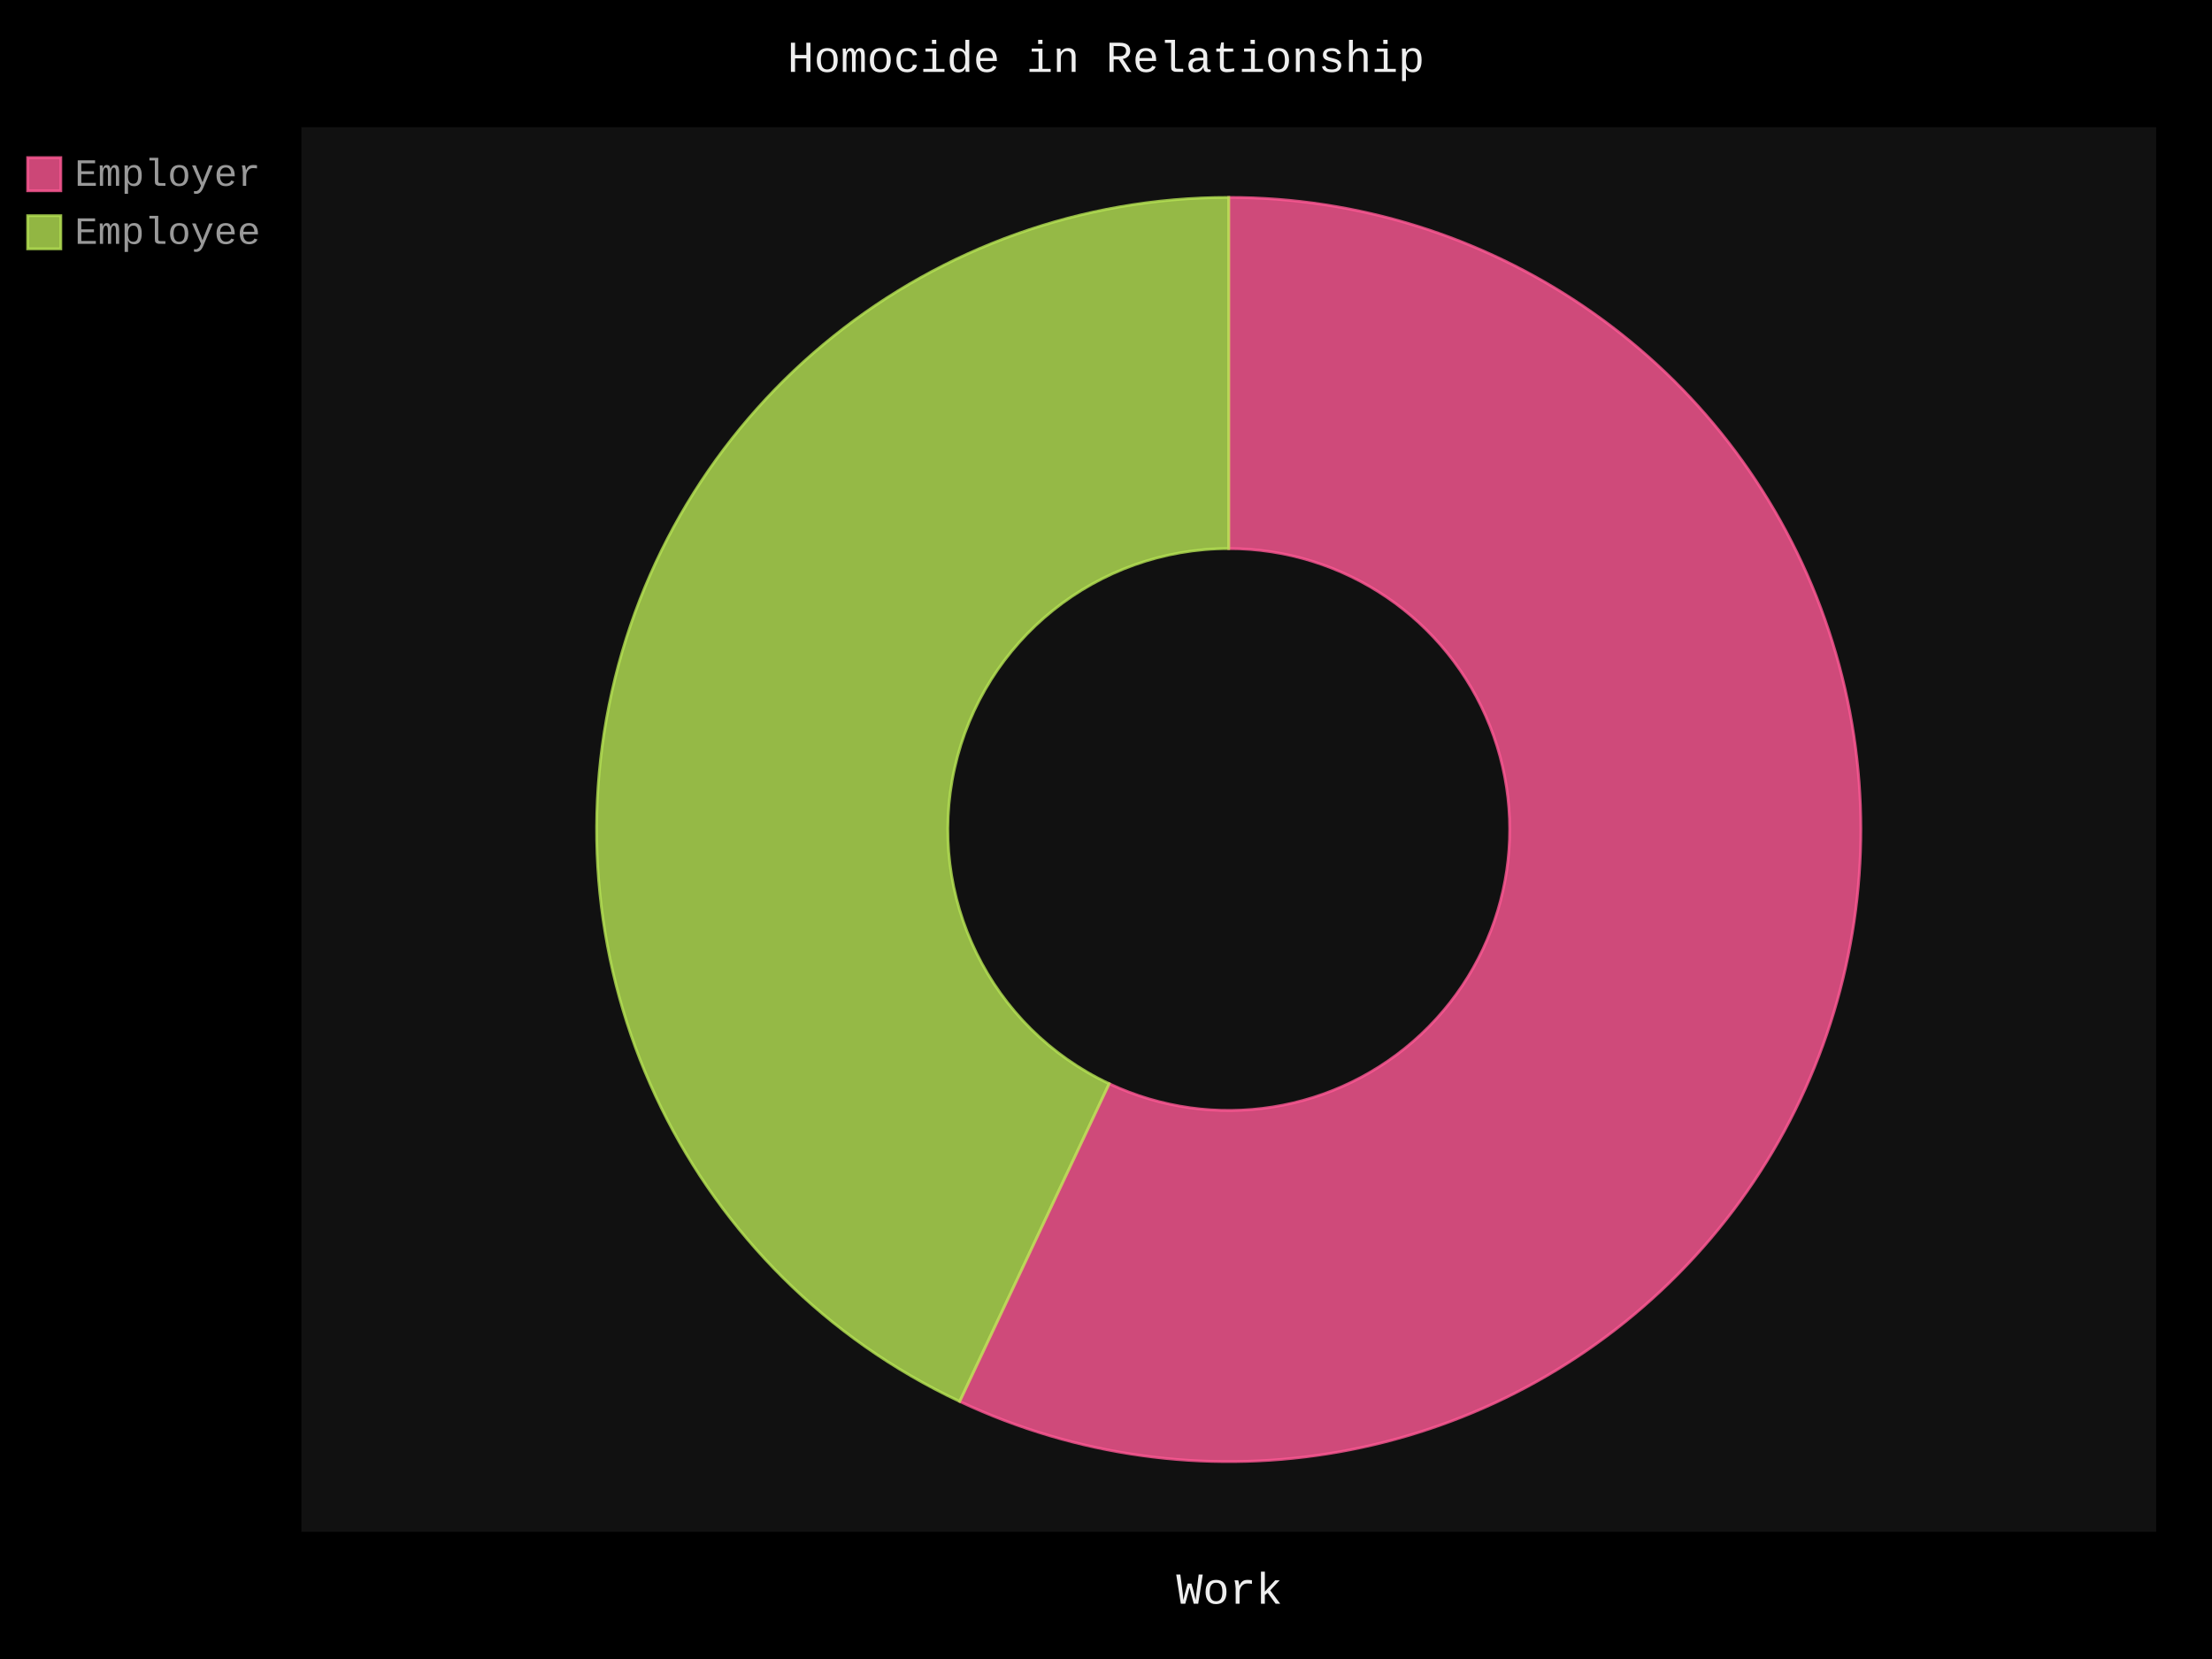
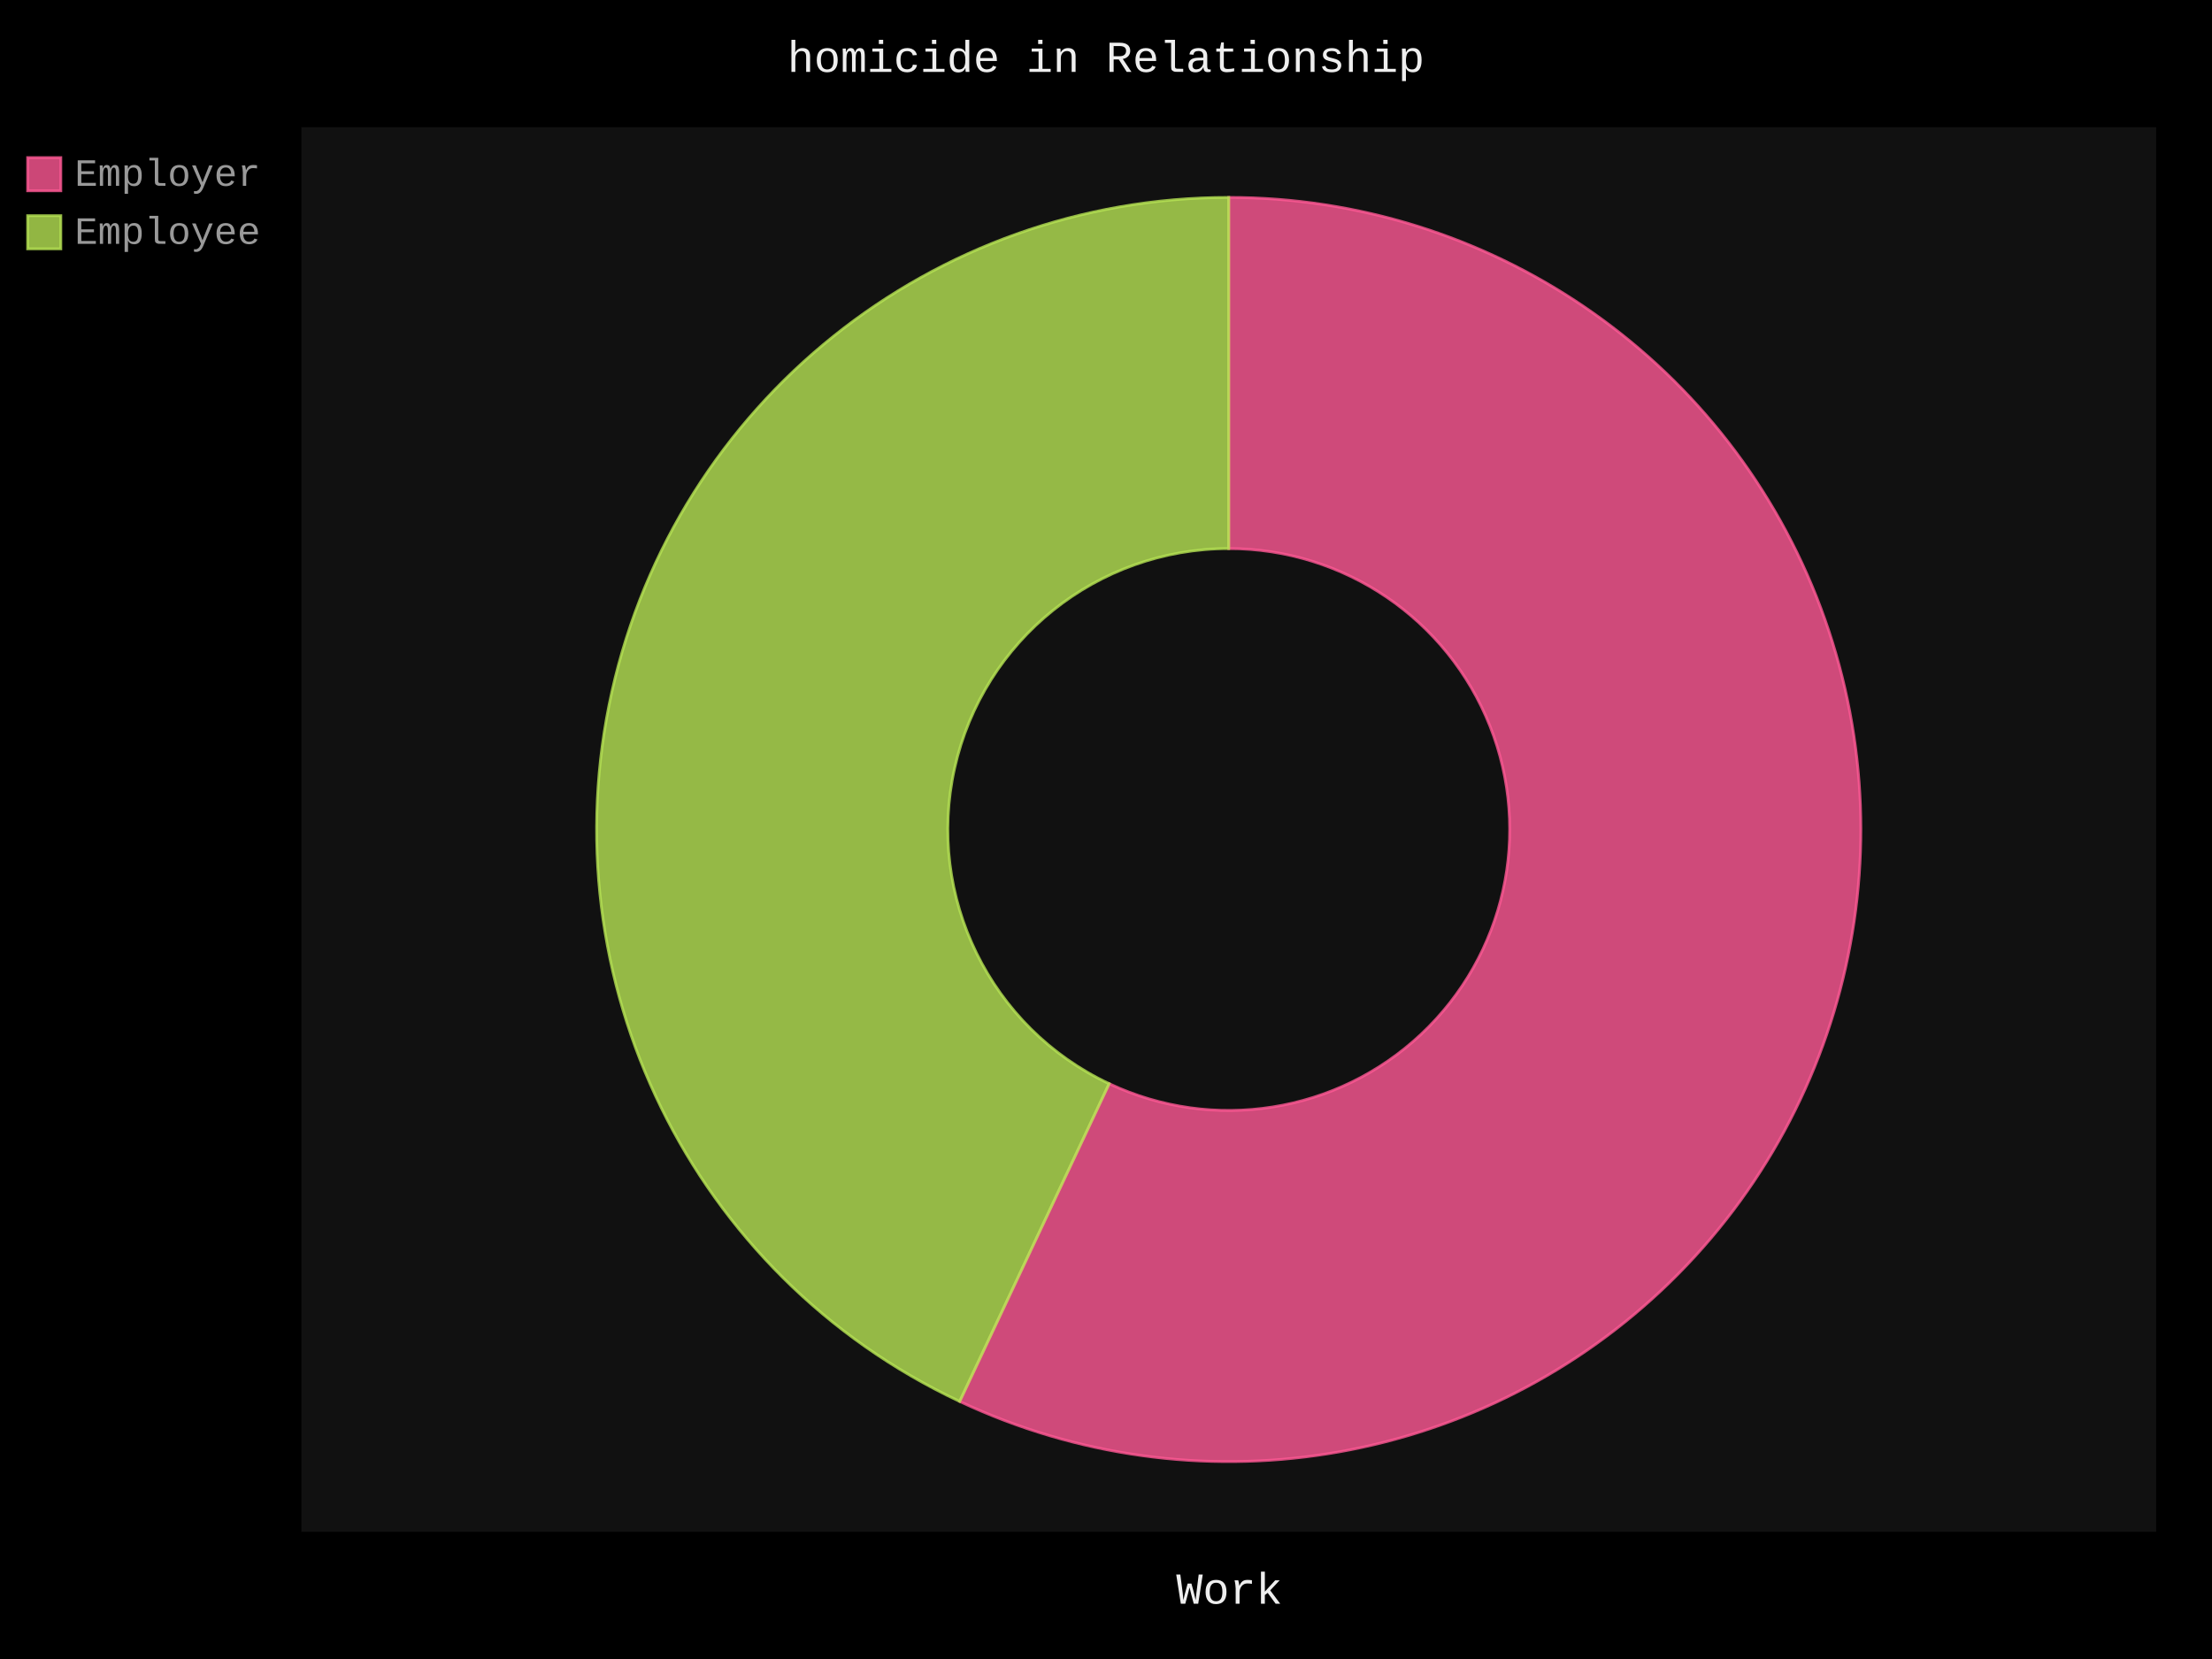
<svg xmlns="http://www.w3.org/2000/svg" class="pygal-chart" id="chart-9e7d69f7-d162-4aed-a532-287a9d2eb886" viewBox="0 0 800 600">
  <defs>
    <style type="text/css">#chart-9e7d69f7-d162-4aed-a532-287a9d2eb886{-webkit-user-select:none;-webkit-font-smoothing:antialiased;font-family:Consolas,"Liberation Mono",Menlo,Courier,monospace}#chart-9e7d69f7-d162-4aed-a532-287a9d2eb886 .title{font-family:Consolas,"Liberation Mono",Menlo,Courier,monospace;font-size:16px}#chart-9e7d69f7-d162-4aed-a532-287a9d2eb886 .legends .legend text{font-family:Consolas,"Liberation Mono",Menlo,Courier,monospace;font-size:14px}#chart-9e7d69f7-d162-4aed-a532-287a9d2eb886 .axis text{font-family:Consolas,"Liberation Mono",Menlo,Courier,monospace;font-size:10px}#chart-9e7d69f7-d162-4aed-a532-287a9d2eb886 .axis text.major{font-family:Consolas,"Liberation Mono",Menlo,Courier,monospace;font-size:10px}#chart-9e7d69f7-d162-4aed-a532-287a9d2eb886 .text-overlay text.value{font-family:Consolas,"Liberation Mono",Menlo,Courier,monospace;font-size:16px}#chart-9e7d69f7-d162-4aed-a532-287a9d2eb886 .text-overlay text.label{font-family:Consolas,"Liberation Mono",Menlo,Courier,monospace;font-size:10px}#chart-9e7d69f7-d162-4aed-a532-287a9d2eb886 .tooltip{font-family:Consolas,"Liberation Mono",Menlo,Courier,monospace;font-size:14px}#chart-9e7d69f7-d162-4aed-a532-287a9d2eb886 text.no_data{font-family:Consolas,"Liberation Mono",Menlo,Courier,monospace;font-size:64px}
#chart-9e7d69f7-d162-4aed-a532-287a9d2eb886{background-color:black}#chart-9e7d69f7-d162-4aed-a532-287a9d2eb886 path,#chart-9e7d69f7-d162-4aed-a532-287a9d2eb886 line,#chart-9e7d69f7-d162-4aed-a532-287a9d2eb886 rect,#chart-9e7d69f7-d162-4aed-a532-287a9d2eb886 circle{-webkit-transition:250ms;-moz-transition:250ms;transition:250ms}#chart-9e7d69f7-d162-4aed-a532-287a9d2eb886 .graph &gt; .background{fill:black}#chart-9e7d69f7-d162-4aed-a532-287a9d2eb886 .plot &gt; .background{fill:#111}#chart-9e7d69f7-d162-4aed-a532-287a9d2eb886 .graph{fill:#999}#chart-9e7d69f7-d162-4aed-a532-287a9d2eb886 text.no_data{fill:#eee}#chart-9e7d69f7-d162-4aed-a532-287a9d2eb886 .title{fill:#eee}#chart-9e7d69f7-d162-4aed-a532-287a9d2eb886 .legends .legend text{fill:#999}#chart-9e7d69f7-d162-4aed-a532-287a9d2eb886 .legends .legend:hover text{fill:#eee}#chart-9e7d69f7-d162-4aed-a532-287a9d2eb886 .axis .line{stroke:#eee}#chart-9e7d69f7-d162-4aed-a532-287a9d2eb886 .axis .guide.line{stroke:#555}#chart-9e7d69f7-d162-4aed-a532-287a9d2eb886 .axis .major.line{stroke:#999}#chart-9e7d69f7-d162-4aed-a532-287a9d2eb886 .axis text.major{fill:#eee}#chart-9e7d69f7-d162-4aed-a532-287a9d2eb886 .axis.y .guides:hover .guide.line,#chart-9e7d69f7-d162-4aed-a532-287a9d2eb886 .line-graph .axis.x .guides:hover .guide.line,#chart-9e7d69f7-d162-4aed-a532-287a9d2eb886 .stackedline-graph .axis.x .guides:hover .guide.line,#chart-9e7d69f7-d162-4aed-a532-287a9d2eb886 .xy-graph .axis.x .guides:hover .guide.line{stroke:#eee}#chart-9e7d69f7-d162-4aed-a532-287a9d2eb886 .axis .guides:hover text{fill:#eee}#chart-9e7d69f7-d162-4aed-a532-287a9d2eb886 .reactive{fill-opacity:.8;stroke-opacity:.8}#chart-9e7d69f7-d162-4aed-a532-287a9d2eb886 .ci{stroke:#999}#chart-9e7d69f7-d162-4aed-a532-287a9d2eb886 .reactive.active,#chart-9e7d69f7-d162-4aed-a532-287a9d2eb886 .active .reactive{fill-opacity:.4;stroke-opacity:.9;stroke-width:4}#chart-9e7d69f7-d162-4aed-a532-287a9d2eb886 .ci .reactive.active{stroke-width:1.5}#chart-9e7d69f7-d162-4aed-a532-287a9d2eb886 .series text{fill:#eee}#chart-9e7d69f7-d162-4aed-a532-287a9d2eb886 .tooltip rect{fill:#111;stroke:#eee;-webkit-transition:opacity 250ms;-moz-transition:opacity 250ms;transition:opacity 250ms}#chart-9e7d69f7-d162-4aed-a532-287a9d2eb886 .tooltip .label{fill:#999}#chart-9e7d69f7-d162-4aed-a532-287a9d2eb886 .tooltip .label{fill:#999}#chart-9e7d69f7-d162-4aed-a532-287a9d2eb886 .tooltip .legend{font-size:.8em;fill:#555}#chart-9e7d69f7-d162-4aed-a532-287a9d2eb886 .tooltip .x_label{font-size:.6em;fill:#eee}#chart-9e7d69f7-d162-4aed-a532-287a9d2eb886 .tooltip .xlink{font-size:.5em;text-decoration:underline}#chart-9e7d69f7-d162-4aed-a532-287a9d2eb886 .tooltip .value{font-size:1.5em}#chart-9e7d69f7-d162-4aed-a532-287a9d2eb886 .bound{font-size:.5em}#chart-9e7d69f7-d162-4aed-a532-287a9d2eb886 .max-value{font-size:.75em;fill:#555}#chart-9e7d69f7-d162-4aed-a532-287a9d2eb886 .map-element{fill:#111;stroke:#555 !important}#chart-9e7d69f7-d162-4aed-a532-287a9d2eb886 .map-element .reactive{fill-opacity:inherit;stroke-opacity:inherit}#chart-9e7d69f7-d162-4aed-a532-287a9d2eb886 .color-0,#chart-9e7d69f7-d162-4aed-a532-287a9d2eb886 .color-0 a:visited{stroke:#ff5995;fill:#ff5995}#chart-9e7d69f7-d162-4aed-a532-287a9d2eb886 .color-1,#chart-9e7d69f7-d162-4aed-a532-287a9d2eb886 .color-1 a:visited{stroke:#b6e354;fill:#b6e354}#chart-9e7d69f7-d162-4aed-a532-287a9d2eb886 .text-overlay .color-0 text{fill:black}#chart-9e7d69f7-d162-4aed-a532-287a9d2eb886 .text-overlay .color-1 text{fill:black}
#chart-9e7d69f7-d162-4aed-a532-287a9d2eb886 text.no_data{text-anchor:middle}#chart-9e7d69f7-d162-4aed-a532-287a9d2eb886 .guide.line{fill:none}#chart-9e7d69f7-d162-4aed-a532-287a9d2eb886 .centered{text-anchor:middle}#chart-9e7d69f7-d162-4aed-a532-287a9d2eb886 .title{text-anchor:middle}#chart-9e7d69f7-d162-4aed-a532-287a9d2eb886 .legends .legend text{fill-opacity:1}#chart-9e7d69f7-d162-4aed-a532-287a9d2eb886 .axis.x text{text-anchor:middle}#chart-9e7d69f7-d162-4aed-a532-287a9d2eb886 .axis.x:not(.web) text[transform]{text-anchor:start}#chart-9e7d69f7-d162-4aed-a532-287a9d2eb886 .axis.x:not(.web) text[transform].backwards{text-anchor:end}#chart-9e7d69f7-d162-4aed-a532-287a9d2eb886 .axis.y text{text-anchor:end}#chart-9e7d69f7-d162-4aed-a532-287a9d2eb886 .axis.y text[transform].backwards{text-anchor:start}#chart-9e7d69f7-d162-4aed-a532-287a9d2eb886 .axis.y2 text{text-anchor:start}#chart-9e7d69f7-d162-4aed-a532-287a9d2eb886 .axis.y2 text[transform].backwards{text-anchor:end}#chart-9e7d69f7-d162-4aed-a532-287a9d2eb886 .axis .guide.line{stroke-dasharray:4,4}#chart-9e7d69f7-d162-4aed-a532-287a9d2eb886 .axis .major.guide.line{stroke-dasharray:6,6}#chart-9e7d69f7-d162-4aed-a532-287a9d2eb886 .horizontal .axis.y .guide.line,#chart-9e7d69f7-d162-4aed-a532-287a9d2eb886 .horizontal .axis.y2 .guide.line,#chart-9e7d69f7-d162-4aed-a532-287a9d2eb886 .vertical .axis.x .guide.line{opacity:0}#chart-9e7d69f7-d162-4aed-a532-287a9d2eb886 .horizontal .axis.always_show .guide.line,#chart-9e7d69f7-d162-4aed-a532-287a9d2eb886 .vertical .axis.always_show .guide.line{opacity:1 !important}#chart-9e7d69f7-d162-4aed-a532-287a9d2eb886 .axis.y .guides:hover .guide.line,#chart-9e7d69f7-d162-4aed-a532-287a9d2eb886 .axis.y2 .guides:hover .guide.line,#chart-9e7d69f7-d162-4aed-a532-287a9d2eb886 .axis.x .guides:hover .guide.line{opacity:1}#chart-9e7d69f7-d162-4aed-a532-287a9d2eb886 .axis .guides:hover text{opacity:1}#chart-9e7d69f7-d162-4aed-a532-287a9d2eb886 .nofill{fill:none}#chart-9e7d69f7-d162-4aed-a532-287a9d2eb886 .subtle-fill{fill-opacity:.2}#chart-9e7d69f7-d162-4aed-a532-287a9d2eb886 .dot{stroke-width:1px;fill-opacity:1}#chart-9e7d69f7-d162-4aed-a532-287a9d2eb886 .dot.active{stroke-width:5px}#chart-9e7d69f7-d162-4aed-a532-287a9d2eb886 .dot.negative{fill:transparent}#chart-9e7d69f7-d162-4aed-a532-287a9d2eb886 text,#chart-9e7d69f7-d162-4aed-a532-287a9d2eb886 tspan{stroke:none !important}#chart-9e7d69f7-d162-4aed-a532-287a9d2eb886 .series text.active{opacity:1}#chart-9e7d69f7-d162-4aed-a532-287a9d2eb886 .tooltip rect{fill-opacity:.95;stroke-width:.5}#chart-9e7d69f7-d162-4aed-a532-287a9d2eb886 .tooltip text{fill-opacity:1}#chart-9e7d69f7-d162-4aed-a532-287a9d2eb886 .showable{visibility:hidden}#chart-9e7d69f7-d162-4aed-a532-287a9d2eb886 .showable.shown{visibility:visible}#chart-9e7d69f7-d162-4aed-a532-287a9d2eb886 .gauge-background{fill:rgba(229,229,229,1);stroke:none}#chart-9e7d69f7-d162-4aed-a532-287a9d2eb886 .bg-lines{stroke:black;stroke-width:2px}</style>
  </defs>
  <g class="graph pie-graph vertical">
    <rect class="background" height="600" width="800" x="0" y="0" />
    <g class="plot" transform="translate(109, 46)">
      <rect class="background" height="508" width="670.8" x="0" y="0" />
      <g class="series serie-0 color-0">
        <g class="slices">
          <g class="slice">
            <path class="slice reactive tooltip-trigger" d="M335.4 25.4 A228.6 228.6 0 1 1 238.081 460.85 L292.147 345.933 A101.6 101.6 0 1 0 335.4 152.4 z" />
          </g>
        </g>
      </g>
      <g class="series serie-1 color-1">
        <g class="slices">
          <g class="slice">
            <path class="slice reactive tooltip-trigger" d="M238.081 460.85 A228.6 228.6 0 0 1 335.4 25.4 L335.4 152.4 A101.6 101.6 0 0 0 292.147 345.933 z" />
          </g>
        </g>
      </g>
    </g>
    <g class="titles">
-       <text class="title plot_title" x="400.0" y="26">Homocide in Relationship</text>
+       <text class="title plot_title" x="400.0" y="26">homicide in Relationship</text>
      <text class="title" x="444.6" y="580">Work</text>
    </g>
    <g class="plot overlay" transform="translate(109, 46)">
      <g class="series serie-0 color-0" />
      <g class="series serie-1 color-1" />
    </g>
    <g class="plot text-overlay" transform="translate(109, 46)">
      <g class="series serie-0 color-0" />
      <g class="series serie-1 color-1" />
    </g>
    <g class="plot tooltip-overlay" transform="translate(109, 46)">
      <g class="tooltip" style="opacity: 0" transform="translate(0 0)">
        <rect class="tooltip-box" height="0" rx="0" ry="0" width="0" />
        <g class="text" />
      </g>
    </g>
    <g class="legends" transform="translate(10, 56)">
      <g class="legend reactive activate-serie" id="activate-serie-0">
        <rect class="color-0 reactive" height="12" width="12" x="0.0" y="1.0" />
        <text x="17.0" y="11.2">Employer</text>
      </g>
      <g class="legend reactive activate-serie" id="activate-serie-1">
        <rect class="color-1 reactive" height="12" width="12" x="0.0" y="22.0" />
        <text x="17.0" y="32.2">Employee</text>
      </g>
    </g>
    <g class="legends" transform="translate(790, 56)" />
  </g>
</svg>
